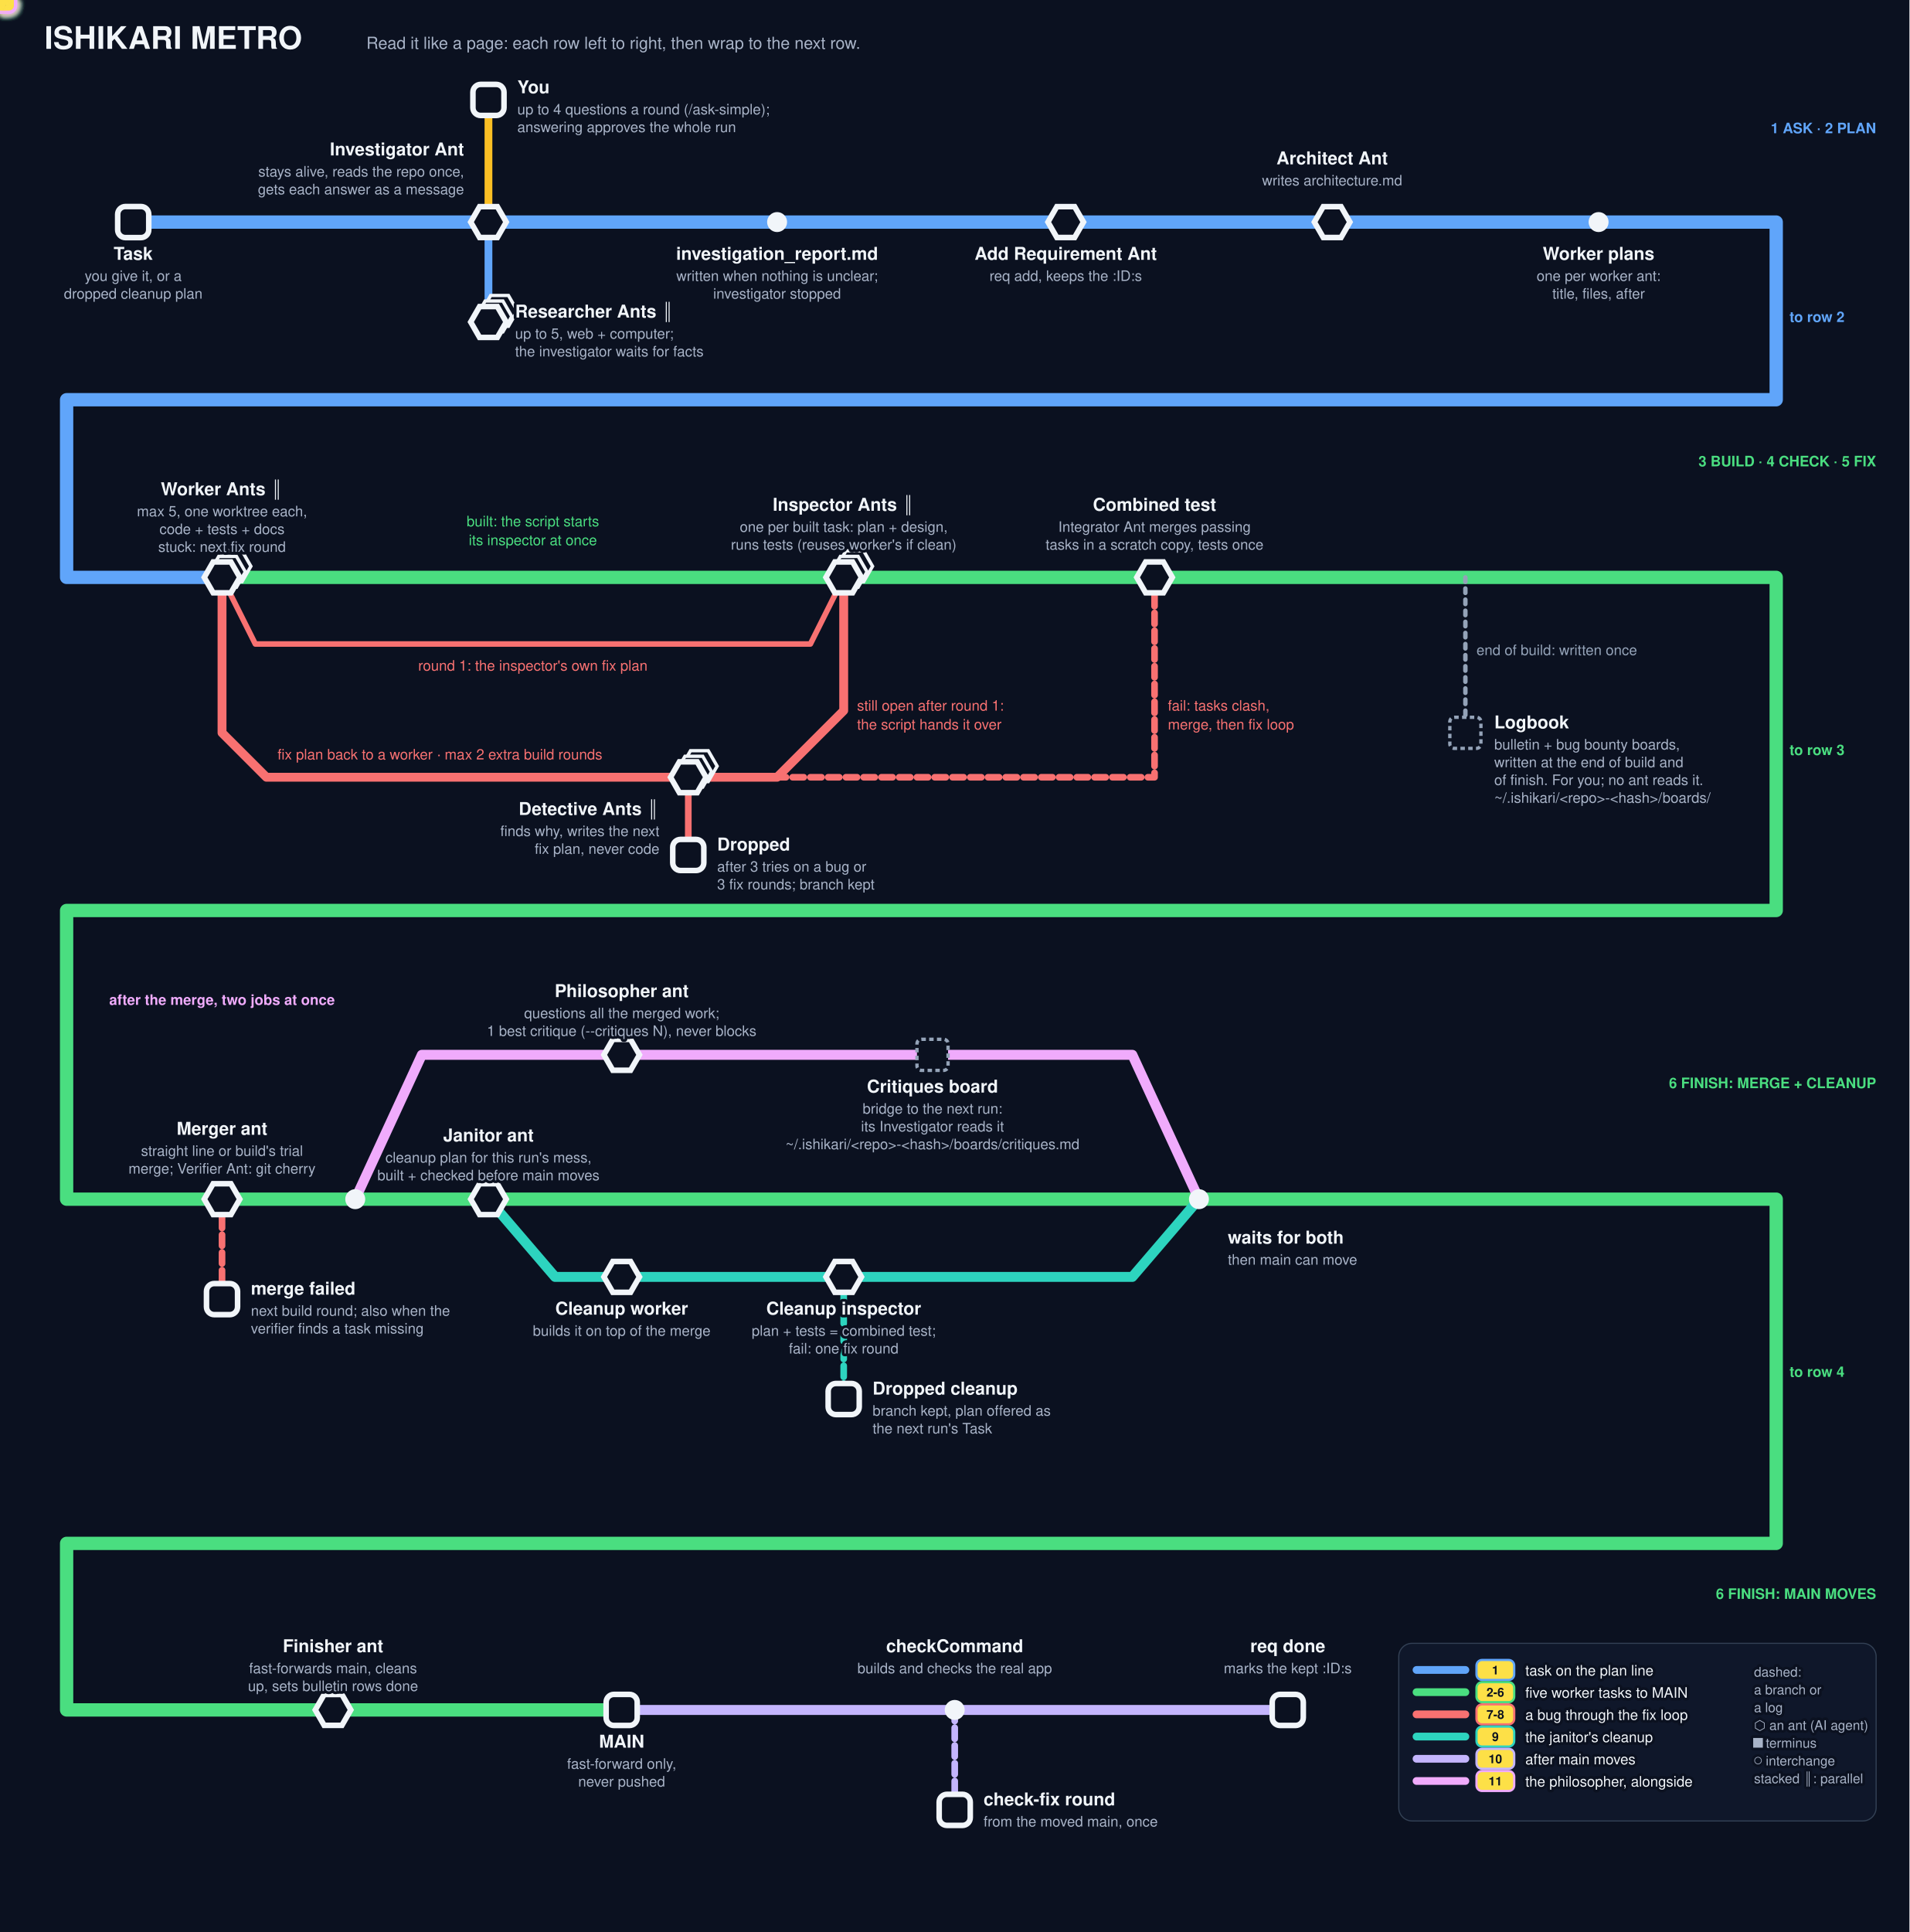
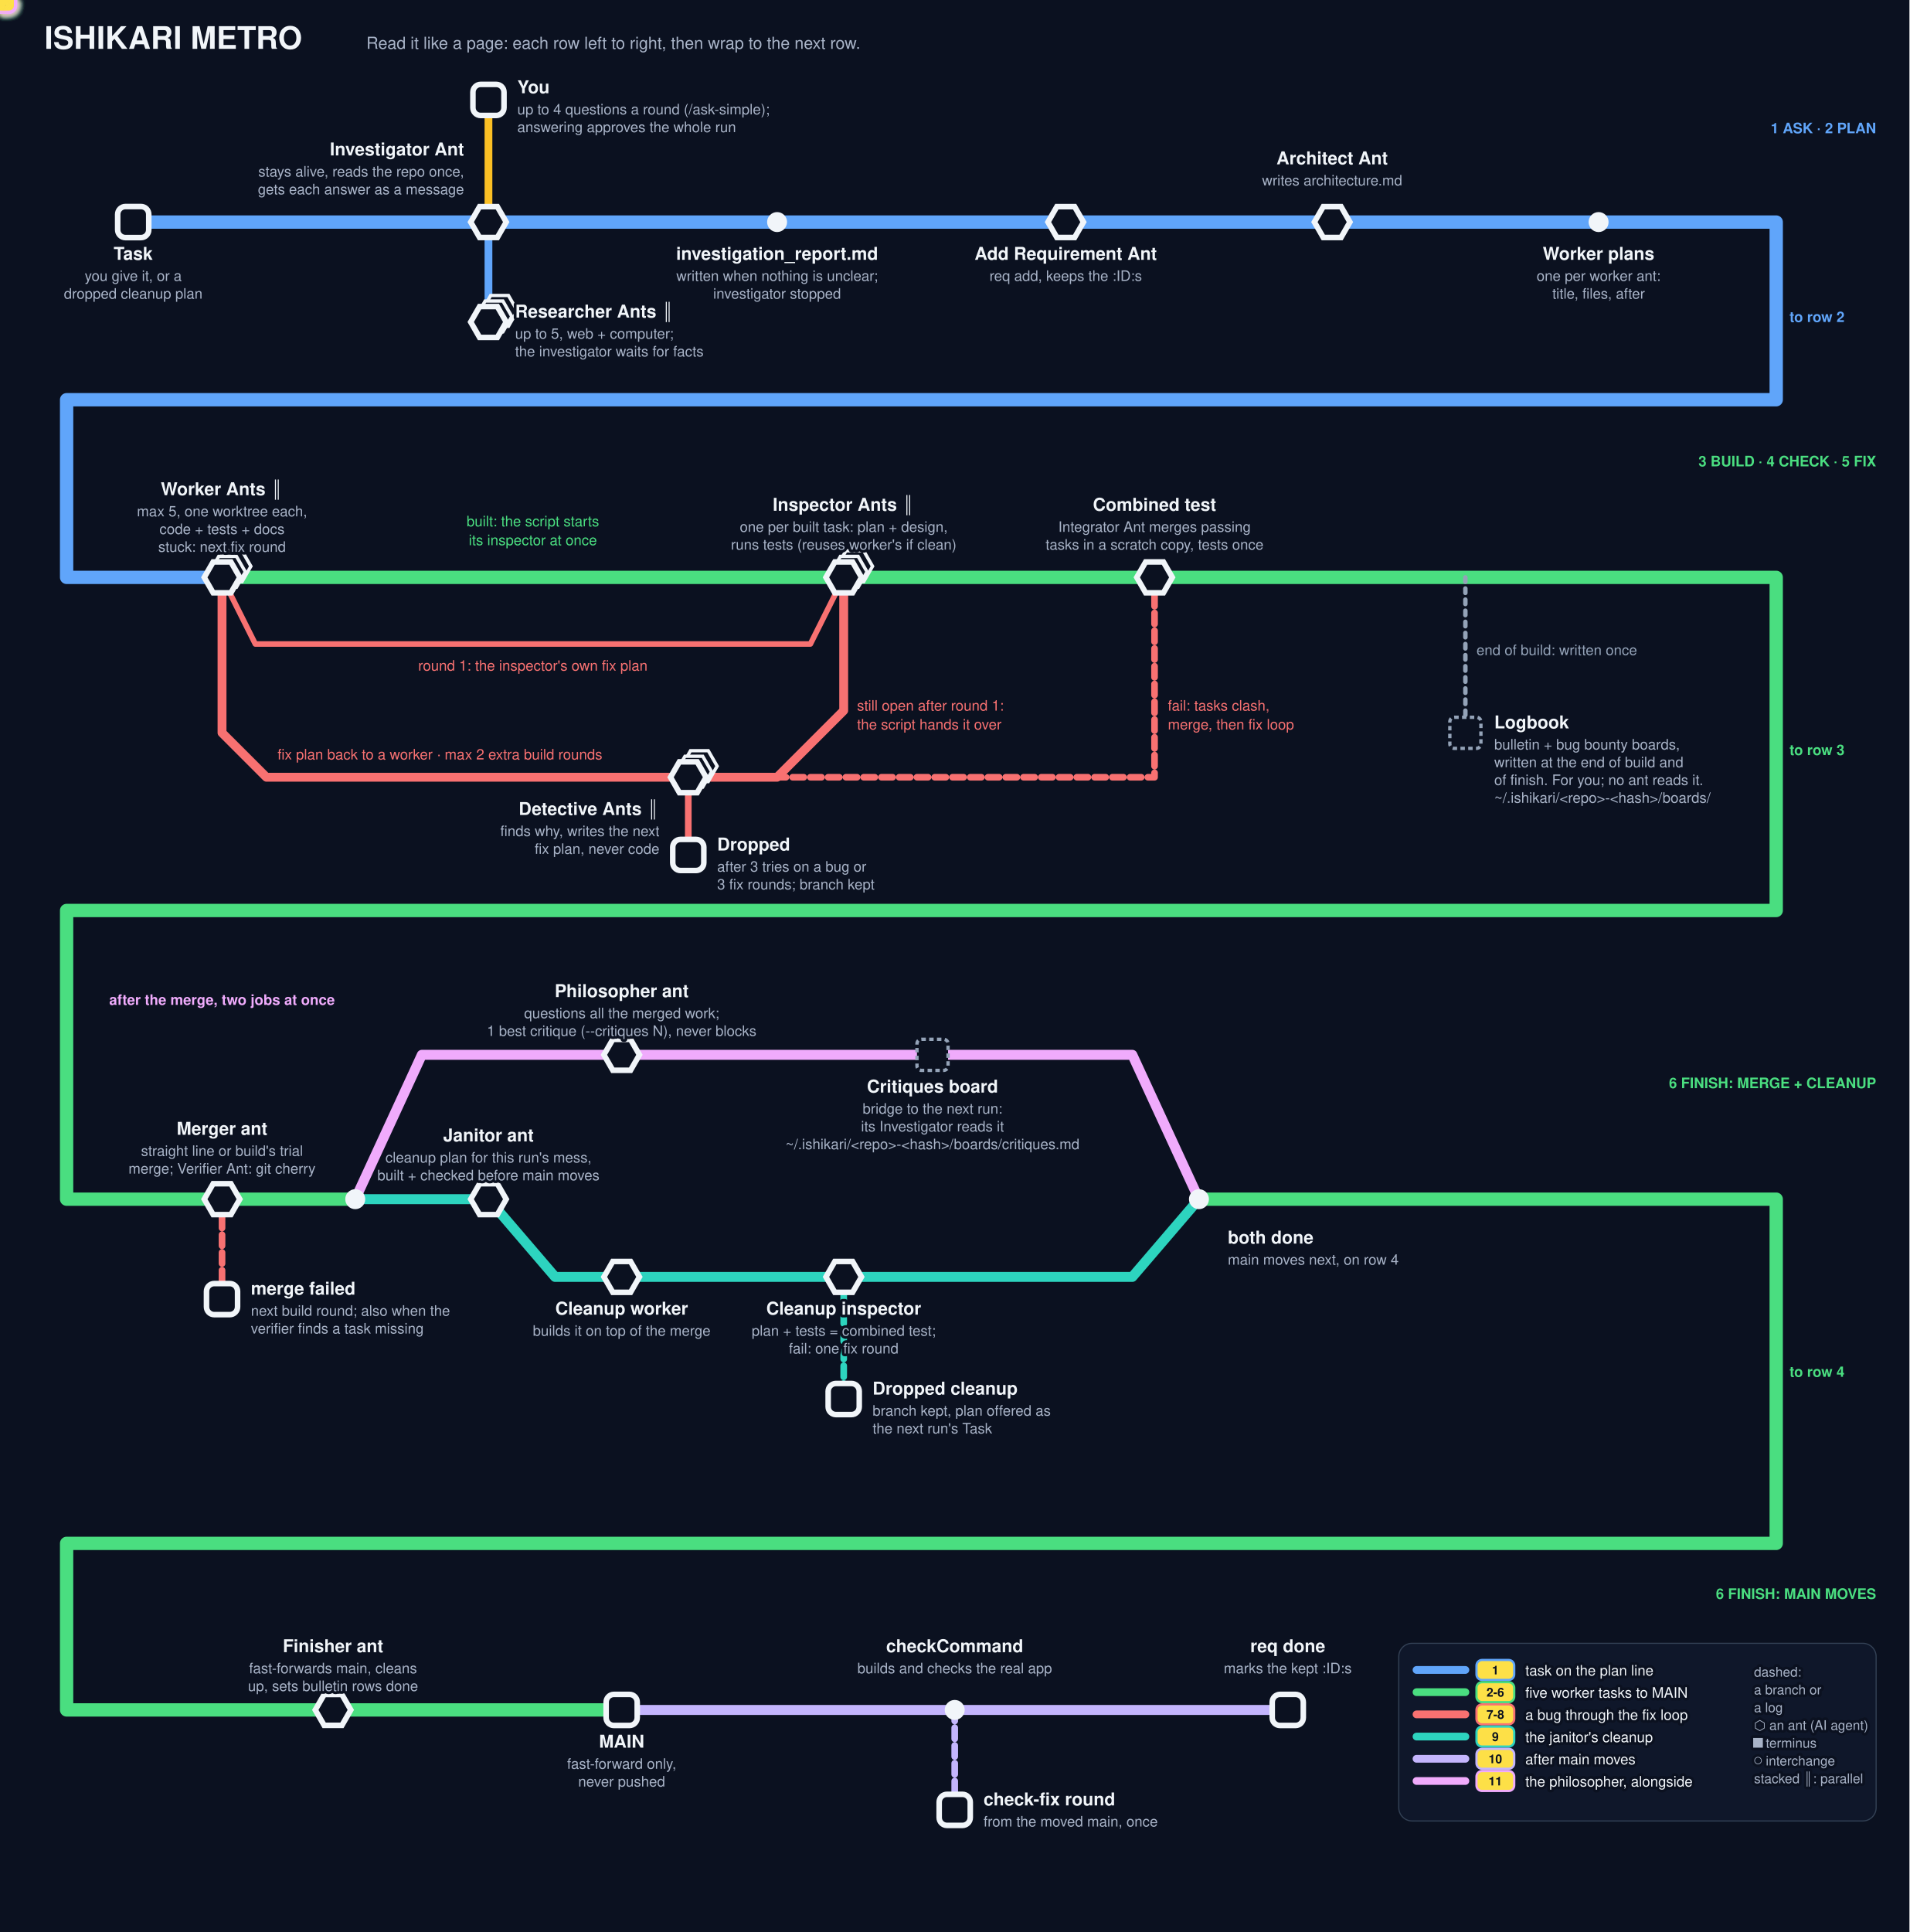
<svg xmlns="http://www.w3.org/2000/svg" viewBox="0 0 1720 1740" width="1720" height="1740" font-family="ui-sans-serif,-apple-system,Helvetica,Arial,sans-serif">
  <defs>
    <filter id="g" x="-100%" y="-100%" width="300%" height="300%">
      <feGaussianBlur stdDeviation="3" result="b" />
      <feMerge>
        <feMergeNode in="b" />
        <feMergeNode in="SourceGraphic" />
      </feMerge>
    </filter>
  </defs>
  <style>.h{paint-order:stroke;stroke:#0B1120;stroke-width:5px;stroke-linejoin:round}.flow{animation:f 1.2s linear infinite}@keyframes f{to{stroke-dashoffset:-32}}</style>
  <rect width="1720" height="1740" fill="#0B1120" />
  <text class="h" x="40" y="44" fill="#F1F5F9" font-size="28" text-anchor="start" font-weight="800">ISHIKARI METRO</text>
  <text class="h" x="330" y="44" fill="#A8B3C7" font-size="15" text-anchor="start" font-weight="400">Read it like a page: each row left to right, then wrap to the next row.</text>
  <text class="h" x="1690" y="120" fill="#60A5FA" font-size="13" text-anchor="end" font-weight="800">1 ASK  ·  2 PLAN</text>
  <text class="h" x="1690" y="420" fill="#4ADE80" font-size="13" text-anchor="end" font-weight="800">3 BUILD  ·  4 CHECK  ·  5 FIX</text>
  <text class="h" x="1690" y="980" fill="#4ADE80" font-size="13" text-anchor="end" font-weight="800">6 FINISH: MERGE + CLEANUP</text>
  <text class="h" x="1690" y="1440" fill="#4ADE80" font-size="13" text-anchor="end" font-weight="800">6 FINISH: MAIN MOVES</text>
  <path id="L-plan" d="M120,200 L1440,200 L1600,200 L1600,360 L60,360 L60,520 L200,520" fill="none" stroke="#60A5FA" stroke-width="12" stroke-linejoin="round" stroke-linecap="round" />
  <path id="L-ask" d="M440,200 L440,90" fill="none" stroke="#FBBF24" stroke-width="7" stroke-linejoin="round" stroke-linecap="round" />
  <path id="L-res" d="M440,200 L440,290" fill="none" stroke="#60A5FA" stroke-width="7" stroke-linejoin="round" stroke-linecap="round" />
-   <path id="L-build" d="M200,520 L1320,520 L1600,520 L1600,820 L60,820 L60,1080 L1600,1080 L1600,1390 L60,1390 L60,1540 L560,1540" fill="none" stroke="#4ADE80" stroke-width="12" stroke-linejoin="round" stroke-linecap="round" />
+   <path id="L-build" d="M200,520 L1320,520 L1600,520 L1600,820 L60,820 L60,1080 L320,1080 L440,1080 L500,1150 L1020,1150 L1080,1080 L1600,1080 L1600,1390 L60,1390 L60,1540 L560,1540" fill="none" stroke="none" stroke-width="12" stroke-linejoin="round" stroke-linecap="round" />
+   <path id="L-g1" d="M200,520 L1320,520 L1600,520 L1600,820 L60,820 L60,1080 L320,1080" fill="none" stroke="#4ADE80" stroke-width="12" stroke-linejoin="round" stroke-linecap="round" />
+   <path id="L-g2" d="M1080,1080 L1600,1080 L1600,1390 L60,1390 L60,1540 L560,1540" fill="none" stroke="#4ADE80" stroke-width="12" stroke-linejoin="round" stroke-linecap="round" />
  <path id="L-bugin" d="M760,520 L760,640 L700,700 L620,700" fill="none" stroke="#F87171" stroke-width="8" stroke-linejoin="round" stroke-linecap="round" />
  <path id="L-clash" d="M1040,520 L1040,700 L620,700" fill="none" stroke="#F87171" stroke-width="6" stroke-linejoin="round" stroke-linecap="round" stroke-dasharray="10 6" class="flow" />
  <path id="L-bugout" d="M620,700 L240,700 L200,660 L200,520" fill="none" stroke="#F87171" stroke-width="8" stroke-linejoin="round" stroke-linecap="round" />
  <path id="L-r1" d="M760,520 L730,580 L230,580 L200,520" fill="none" stroke="#F87171" stroke-width="5" stroke-linejoin="round" stroke-linecap="round" />
  <path id="L-logA" d="M1320,520 L1320,646" fill="none" stroke="#94A3B8" stroke-width="4" stroke-linejoin="round" stroke-linecap="round" stroke-dasharray="4 6" class="flow" />
  <path id="L-drop" d="M620,700 L620,770" fill="none" stroke="#F87171" stroke-width="6" stroke-linejoin="round" stroke-linecap="round" />
  <path id="L-mfail" d="M200,1080 L200,1170" fill="none" stroke="#F87171" stroke-width="6" stroke-linejoin="round" stroke-linecap="round" stroke-dasharray="10 6" class="flow" />
-   <path id="L-tidy" d="M440,1080 L500,1150 L560,1150 L760,1150 L1020,1150 L1080,1080" fill="none" stroke="#2DD4BF" stroke-width="9" stroke-linejoin="round" stroke-linecap="round" />
+   <path id="L-tidy" d="M320,1080 L440,1080 L500,1150 L560,1150 L760,1150 L1020,1150 L1080,1080" fill="none" stroke="#2DD4BF" stroke-width="9" stroke-linejoin="round" stroke-linecap="round" />
  <path id="L-tdrop" d="M760,1150 L760,1260" fill="none" stroke="#2DD4BF" stroke-width="6" stroke-linejoin="round" stroke-linecap="round" stroke-dasharray="10 6" class="flow" />
  <path id="L-phil" d="M320,1080 L380,950 L1020,950 L1080,1080" fill="none" stroke="#F0ABFC" stroke-width="9" stroke-linejoin="round" stroke-linecap="round" />
  <path id="L-after" d="M560,1540 L1160,1540" fill="none" stroke="#C4B5FD" stroke-width="9" stroke-linejoin="round" stroke-linecap="round" />
  <path id="L-cfix" d="M860,1540 L860,1630" fill="none" stroke="#C4B5FD" stroke-width="6" stroke-linejoin="round" stroke-linecap="round" stroke-dasharray="10 6" class="flow" />
  <text class="h" x="1612" y="290" fill="#60A5FA" font-size="13" text-anchor="start" font-weight="700">to row 2</text>
  <text class="h" x="480" y="474" fill="#4ADE80" font-size="13" text-anchor="middle" font-weight="400">built: the script starts</text>
  <text class="h" x="480" y="491" fill="#4ADE80" font-size="13" text-anchor="middle" font-weight="400">its inspector at once</text>
  <text class="h" x="1612" y="680" fill="#4ADE80" font-size="13" text-anchor="start" font-weight="700">to row 3</text>
  <text class="h" x="200" y="905" fill="#F0ABFC" font-size="13" text-anchor="middle" font-weight="700">after the merge, two jobs at once</text>
  <text class="h" x="1612" y="1240" fill="#4ADE80" font-size="13" text-anchor="start" font-weight="700">to row 4</text>
  <text class="h" x="1330" y="590" fill="#94A3B8" font-size="13" text-anchor="start" font-weight="400">end of build: written once</text>
  <text class="h" x="772" y="640" fill="#F87171" font-size="13" text-anchor="start" font-weight="400">still open after round 1:</text>
  <text class="h" x="772" y="657" fill="#F87171" font-size="13" text-anchor="start" font-weight="400">the script hands it over</text>
  <text class="h" x="480" y="604" fill="#F87171" font-size="13" text-anchor="middle" font-weight="400">round 1: the inspector's own fix plan</text>
  <text class="h" x="1052" y="640" fill="#F87171" font-size="13" text-anchor="start" font-weight="400">fail: tasks clash,</text>
  <text class="h" x="1052" y="657" fill="#F87171" font-size="13" text-anchor="start" font-weight="400">merge, then fix loop</text>
  <text class="h" x="250" y="684" fill="#F87171" font-size="13" text-anchor="start" font-weight="400">fix plan back to a worker  ·  max 2 extra build rounds</text>
  <rect x="106" y="186" width="28" height="28" rx="7" fill="#0B1120" stroke="#F1F5F9" stroke-width="5" />
  <text class="h" x="120" y="234" fill="#F1F5F9" font-size="16" text-anchor="middle" font-weight="700">Task</text>
  <text class="h" x="120" y="253" fill="#A8B3C7" font-size="13" text-anchor="middle" font-weight="400">you give it, or a</text>
  <text class="h" x="120" y="269" fill="#A8B3C7" font-size="13" text-anchor="middle" font-weight="400">dropped cleanup plan</text>
  <polygon points="424.0,200.0 432.0,186.1 448.0,186.1 456.0,200.0 448.0,213.9 432.0,213.9" fill="#0B1120" stroke="#F1F5F9" stroke-width="5" />
  <text class="h" x="418" y="140" fill="#F1F5F9" font-size="16" text-anchor="end" font-weight="700">Investigator Ant</text>
  <text class="h" x="418" y="159" fill="#A8B3C7" font-size="13" text-anchor="end" font-weight="400">stays alive, reads the repo once,</text>
  <text class="h" x="418" y="175" fill="#A8B3C7" font-size="13" text-anchor="end" font-weight="400">gets each answer as a message</text>
  <rect x="426" y="76" width="28" height="28" rx="7" fill="#0B1120" stroke="#F1F5F9" stroke-width="5" />
  <text class="h" x="466" y="84" fill="#F1F5F9" font-size="16" text-anchor="start" font-weight="700">You</text>
  <text class="h" x="466" y="103" fill="#A8B3C7" font-size="13" text-anchor="start" font-weight="400">up to 4 questions a round (/ask-simple);</text>
  <text class="h" x="466" y="119" fill="#A8B3C7" font-size="13" text-anchor="start" font-weight="400">answering approves the whole run</text>
  <polygon points="434.0,280.0 442.0,266.1 458.0,266.1 466.0,280.0 458.0,293.9 442.0,293.9" fill="#0B1120" stroke="#F1F5F9" stroke-width="3" />
  <polygon points="429.0,285.0 437.0,271.1 453.0,271.1 461.0,285.0 453.0,298.9 437.0,298.9" fill="#0B1120" stroke="#F1F5F9" stroke-width="3" />
  <polygon points="424.0,290.0 432.0,276.1 448.0,276.1 456.0,290.0 448.0,303.9 432.0,303.9" fill="#0B1120" stroke="#F1F5F9" stroke-width="5" />
  <text class="h" x="464" y="286" fill="#F1F5F9" font-size="16" text-anchor="start" font-weight="700">Researcher Ants  ∥</text>
  <text class="h" x="464" y="305" fill="#A8B3C7" font-size="13" text-anchor="start" font-weight="400">up to 5, web + computer;</text>
  <text class="h" x="464" y="321" fill="#A8B3C7" font-size="13" text-anchor="start" font-weight="400">the investigator waits for facts</text>
  <circle cx="700" cy="200" r="9" fill="#F1F5F9" />
  <text class="h" x="700" y="234" fill="#F1F5F9" font-size="16" text-anchor="middle" font-weight="700">investigation_report.md</text>
  <text class="h" x="700" y="253" fill="#A8B3C7" font-size="13" text-anchor="middle" font-weight="400">written when nothing is unclear;</text>
  <text class="h" x="700" y="269" fill="#A8B3C7" font-size="13" text-anchor="middle" font-weight="400">investigator stopped</text>
  <polygon points="944.0,200.0 952.0,186.1 968.0,186.1 976.0,200.0 968.0,213.9 952.0,213.9" fill="#0B1120" stroke="#F1F5F9" stroke-width="5" />
  <text class="h" x="960" y="234" fill="#F1F5F9" font-size="16" text-anchor="middle" font-weight="700">Add Requirement Ant</text>
  <text class="h" x="960" y="253" fill="#A8B3C7" font-size="13" text-anchor="middle" font-weight="400">req add, keeps the :ID:s</text>
  <polygon points="1184.0,200.0 1192.0,186.1 1208.0,186.1 1216.0,200.0 1208.0,213.9 1192.0,213.9" fill="#0B1120" stroke="#F1F5F9" stroke-width="5" />
  <text class="h" x="1200" y="148" fill="#F1F5F9" font-size="16" text-anchor="middle" font-weight="700">Architect Ant</text>
  <text class="h" x="1200" y="167" fill="#A8B3C7" font-size="13" text-anchor="middle" font-weight="400">writes architecture.md</text>
  <circle cx="1440" cy="200" r="9" fill="#F1F5F9" />
  <text class="h" x="1440" y="234" fill="#F1F5F9" font-size="16" text-anchor="middle" font-weight="700">Worker plans</text>
  <text class="h" x="1440" y="253" fill="#A8B3C7" font-size="13" text-anchor="middle" font-weight="400">one per worker ant:</text>
  <text class="h" x="1440" y="269" fill="#A8B3C7" font-size="13" text-anchor="middle" font-weight="400">title, files, after</text>
  <polygon points="194.0,510.0 202.0,496.1 218.0,496.1 226.0,510.0 218.0,523.9 202.0,523.9" fill="#0B1120" stroke="#F1F5F9" stroke-width="3" />
  <polygon points="189.0,515.0 197.0,501.1 213.0,501.1 221.0,515.0 213.0,528.9 197.0,528.9" fill="#0B1120" stroke="#F1F5F9" stroke-width="3" />
  <polygon points="184.0,520.0 192.0,506.1 208.0,506.1 216.0,520.0 208.0,533.9 192.0,533.9" fill="#0B1120" stroke="#F1F5F9" stroke-width="5" />
  <text class="h" x="200" y="446" fill="#F1F5F9" font-size="16" text-anchor="middle" font-weight="700">Worker Ants  ∥</text>
  <text class="h" x="200" y="465" fill="#A8B3C7" font-size="13" text-anchor="middle" font-weight="400">max 5, one worktree each,</text>
  <text class="h" x="200" y="481" fill="#A8B3C7" font-size="13" text-anchor="middle" font-weight="400">code + tests + docs</text>
  <text class="h" x="200" y="497" fill="#A8B3C7" font-size="13" text-anchor="middle" font-weight="400">stuck: next fix round</text>
  <polygon points="754.0,510.0 762.0,496.1 778.0,496.1 786.0,510.0 778.0,523.9 762.0,523.9" fill="#0B1120" stroke="#F1F5F9" stroke-width="3" />
  <polygon points="749.0,515.0 757.0,501.1 773.0,501.1 781.0,515.0 773.0,528.9 757.0,528.9" fill="#0B1120" stroke="#F1F5F9" stroke-width="3" />
  <polygon points="744.0,520.0 752.0,506.1 768.0,506.1 776.0,520.0 768.0,533.9 752.0,533.9" fill="#0B1120" stroke="#F1F5F9" stroke-width="5" />
  <text class="h" x="760" y="460" fill="#F1F5F9" font-size="16" text-anchor="middle" font-weight="700">Inspector Ants  ∥</text>
  <text class="h" x="760" y="479" fill="#A8B3C7" font-size="13" text-anchor="middle" font-weight="400">one per built task: plan + design,</text>
  <text class="h" x="760" y="495" fill="#A8B3C7" font-size="13" text-anchor="middle" font-weight="400">runs tests (reuses worker's if clean)</text>
  <polygon points="1024.0,520.0 1032.0,506.1 1048.0,506.1 1056.0,520.0 1048.0,533.9 1032.0,533.9" fill="#0B1120" stroke="#F1F5F9" stroke-width="5" />
  <text class="h" x="1040" y="460" fill="#F1F5F9" font-size="16" text-anchor="middle" font-weight="700">Combined test</text>
  <text class="h" x="1040" y="479" fill="#A8B3C7" font-size="13" text-anchor="middle" font-weight="400">Integrator Ant merges passing</text>
  <text class="h" x="1040" y="495" fill="#A8B3C7" font-size="13" text-anchor="middle" font-weight="400">tasks in a scratch copy, tests once</text>
  <rect x="1306" y="646" width="28" height="28" rx="4" fill="#0B1120" stroke="#94A3B8" stroke-width="3" stroke-dasharray="4 3" />
  <text class="h" x="1346" y="656" fill="#F1F5F9" font-size="16" text-anchor="start" font-weight="700">Logbook</text>
  <text class="h" x="1346" y="675" fill="#A8B3C7" font-size="13" text-anchor="start" font-weight="400">bulletin + bug bounty boards,</text>
  <text class="h" x="1346" y="691" fill="#A8B3C7" font-size="13" text-anchor="start" font-weight="400">written at the end of build and</text>
  <text class="h" x="1346" y="707" fill="#A8B3C7" font-size="13" text-anchor="start" font-weight="400">of finish. For you; no ant reads it.</text>
  <text class="h" x="1346" y="723" fill="#A8B3C7" font-size="13" text-anchor="start" font-weight="400">~/.ishikari/&lt;repo&gt;-&lt;hash&gt;/boards/</text>
  <polygon points="614.0,690.0 622.0,676.1 638.0,676.1 646.0,690.0 638.0,703.9 622.0,703.9" fill="#0B1120" stroke="#F1F5F9" stroke-width="3" />
  <polygon points="609.0,695.0 617.0,681.1 633.0,681.1 641.0,695.0 633.0,708.9 617.0,708.9" fill="#0B1120" stroke="#F1F5F9" stroke-width="3" />
  <polygon points="604.0,700.0 612.0,686.1 628.0,686.1 636.0,700.0 628.0,713.9 612.0,713.9" fill="#0B1120" stroke="#F1F5F9" stroke-width="5" />
  <text class="h" x="594" y="734" fill="#F1F5F9" font-size="16" text-anchor="end" font-weight="700">Detective Ants  ∥</text>
  <text class="h" x="594" y="753" fill="#A8B3C7" font-size="13" text-anchor="end" font-weight="400">finds why, writes the next</text>
  <text class="h" x="594" y="769" fill="#A8B3C7" font-size="13" text-anchor="end" font-weight="400">fix plan, never code</text>
  <rect x="606" y="756" width="28" height="28" rx="7" fill="#0B1120" stroke="#F1F5F9" stroke-width="5" />
  <text class="h" x="646" y="766" fill="#F1F5F9" font-size="16" text-anchor="start" font-weight="700">Dropped</text>
  <text class="h" x="646" y="785" fill="#A8B3C7" font-size="13" text-anchor="start" font-weight="400">after 3 tries on a bug or</text>
  <text class="h" x="646" y="801" fill="#A8B3C7" font-size="13" text-anchor="start" font-weight="400">3 fix rounds; branch kept</text>
  <polygon points="184.0,1080.0 192.0,1066.1 208.0,1066.1 216.0,1080.0 208.0,1093.9 192.0,1093.9" fill="#0B1120" stroke="#F1F5F9" stroke-width="5" />
  <text class="h" x="200" y="1022" fill="#F1F5F9" font-size="16" text-anchor="middle" font-weight="700">Merger ant</text>
  <text class="h" x="200" y="1041" fill="#A8B3C7" font-size="13" text-anchor="middle" font-weight="400">straight line or build's trial</text>
  <text class="h" x="200" y="1057" fill="#A8B3C7" font-size="13" text-anchor="middle" font-weight="400">merge; Verifier Ant: git cherry</text>
  <rect x="186" y="1156" width="28" height="28" rx="7" fill="#0B1120" stroke="#F1F5F9" stroke-width="5" />
  <text class="h" x="226" y="1166" fill="#F1F5F9" font-size="16" text-anchor="start" font-weight="700">merge failed</text>
  <text class="h" x="226" y="1185" fill="#A8B3C7" font-size="13" text-anchor="start" font-weight="400">next build round; also when the</text>
  <text class="h" x="226" y="1201" fill="#A8B3C7" font-size="13" text-anchor="start" font-weight="400">verifier finds a task missing</text>
  <polygon points="424.0,1080.0 432.0,1066.1 448.0,1066.1 456.0,1080.0 448.0,1093.9 432.0,1093.9" fill="#0B1120" stroke="#F1F5F9" stroke-width="5" />
  <text class="h" x="440" y="1028" fill="#F1F5F9" font-size="16" text-anchor="middle" font-weight="700">Janitor ant</text>
  <text class="h" x="440" y="1047" fill="#A8B3C7" font-size="13" text-anchor="middle" font-weight="400">cleanup plan for this run's mess,</text>
  <text class="h" x="440" y="1063" fill="#A8B3C7" font-size="13" text-anchor="middle" font-weight="400">built + checked before main moves</text>
  <polygon points="544.0,1150.0 552.0,1136.1 568.0,1136.1 576.0,1150.0 568.0,1163.9 552.0,1163.9" fill="#0B1120" stroke="#F1F5F9" stroke-width="5" />
  <text class="h" x="560" y="1184" fill="#F1F5F9" font-size="16" text-anchor="middle" font-weight="700">Cleanup worker</text>
  <text class="h" x="560" y="1203" fill="#A8B3C7" font-size="13" text-anchor="middle" font-weight="400">builds it on top of the merge</text>
  <polygon points="744.0,1150.0 752.0,1136.1 768.0,1136.1 776.0,1150.0 768.0,1163.9 752.0,1163.9" fill="#0B1120" stroke="#F1F5F9" stroke-width="5" />
  <text class="h" x="760" y="1184" fill="#F1F5F9" font-size="16" text-anchor="middle" font-weight="700">Cleanup inspector</text>
  <text class="h" x="760" y="1203" fill="#A8B3C7" font-size="13" text-anchor="middle" font-weight="400">plan + tests = combined test;</text>
  <text class="h" x="760" y="1219" fill="#A8B3C7" font-size="13" text-anchor="middle" font-weight="400">fail: one fix round</text>
  <rect x="746" y="1246" width="28" height="28" rx="7" fill="#0B1120" stroke="#F1F5F9" stroke-width="5" />
  <text class="h" x="786" y="1256" fill="#F1F5F9" font-size="16" text-anchor="start" font-weight="700">Dropped cleanup</text>
  <text class="h" x="786" y="1275" fill="#A8B3C7" font-size="13" text-anchor="start" font-weight="400">branch kept, plan offered as</text>
  <text class="h" x="786" y="1291" fill="#A8B3C7" font-size="13" text-anchor="start" font-weight="400">the next run's Task</text>
  <circle cx="320" cy="1080" r="9" fill="#F1F5F9" />
  <text class="h" x="320" y="1028" fill="#F1F5F9" font-size="16" text-anchor="middle" font-weight="700" />
  <polygon points="544.0,950.0 552.0,936.1 568.0,936.1 576.0,950.0 568.0,963.9 552.0,963.9" fill="#0B1120" stroke="#F1F5F9" stroke-width="5" />
  <text class="h" x="560" y="898" fill="#F1F5F9" font-size="16" text-anchor="middle" font-weight="700">Philosopher ant</text>
  <text class="h" x="560" y="917" fill="#A8B3C7" font-size="13" text-anchor="middle" font-weight="400">questions all the merged work;</text>
  <text class="h" x="560" y="933" fill="#A8B3C7" font-size="13" text-anchor="middle" font-weight="400">1 best critique (--critiques N), never blocks</text>
  <rect x="826" y="936" width="28" height="28" rx="4" fill="#0B1120" stroke="#94A3B8" stroke-width="3" stroke-dasharray="4 3" />
  <text class="h" x="840" y="984" fill="#F1F5F9" font-size="16" text-anchor="middle" font-weight="700">Critiques board</text>
  <text class="h" x="840" y="1003" fill="#A8B3C7" font-size="13" text-anchor="middle" font-weight="400">bridge to the next run:</text>
  <text class="h" x="840" y="1019" fill="#A8B3C7" font-size="13" text-anchor="middle" font-weight="400">its Investigator reads it</text>
  <text class="h" x="840" y="1035" fill="#A8B3C7" font-size="13" text-anchor="middle" font-weight="400">~/.ishikari/&lt;repo&gt;-&lt;hash&gt;/boards/critiques.md</text>
  <circle cx="1080" cy="1080" r="9" fill="#F1F5F9" />
-   <text class="h" x="1106" y="1120" fill="#F1F5F9" font-size="16" text-anchor="start" font-weight="700">waits for both</text>
-   <text class="h" x="1106" y="1139" fill="#A8B3C7" font-size="13" text-anchor="start" font-weight="400">then main can move</text>
+   <text class="h" x="1106" y="1120" fill="#F1F5F9" font-size="16" text-anchor="start" font-weight="700">both done</text>
+   <text class="h" x="1106" y="1139" fill="#A8B3C7" font-size="13" text-anchor="start" font-weight="400">main moves next, on row 4</text>
  <polygon points="284.0,1540.0 292.0,1526.1 308.0,1526.1 316.0,1540.0 308.0,1553.9 292.0,1553.9" fill="#0B1120" stroke="#F1F5F9" stroke-width="5" />
  <text class="h" x="300" y="1488" fill="#F1F5F9" font-size="16" text-anchor="middle" font-weight="700">Finisher ant</text>
  <text class="h" x="300" y="1507" fill="#A8B3C7" font-size="13" text-anchor="middle" font-weight="400">fast-forwards main, cleans</text>
  <text class="h" x="300" y="1523" fill="#A8B3C7" font-size="13" text-anchor="middle" font-weight="400">up, sets bulletin rows done</text>
  <rect x="546" y="1526" width="28" height="28" rx="7" fill="#0B1120" stroke="#F1F5F9" stroke-width="5" />
  <text class="h" x="560" y="1574" fill="#F1F5F9" font-size="16" text-anchor="middle" font-weight="700">MAIN</text>
  <text class="h" x="560" y="1593" fill="#A8B3C7" font-size="13" text-anchor="middle" font-weight="400">fast-forward only,</text>
  <text class="h" x="560" y="1609" fill="#A8B3C7" font-size="13" text-anchor="middle" font-weight="400">never pushed</text>
  <circle cx="860" cy="1540" r="9" fill="#F1F5F9" />
  <text class="h" x="860" y="1488" fill="#F1F5F9" font-size="16" text-anchor="middle" font-weight="700">checkCommand</text>
  <text class="h" x="860" y="1507" fill="#A8B3C7" font-size="13" text-anchor="middle" font-weight="400">builds and checks the real app</text>
  <rect x="846" y="1616" width="28" height="28" rx="7" fill="#0B1120" stroke="#F1F5F9" stroke-width="5" />
  <text class="h" x="886" y="1626" fill="#F1F5F9" font-size="16" text-anchor="start" font-weight="700">check-fix round</text>
  <text class="h" x="886" y="1645" fill="#A8B3C7" font-size="13" text-anchor="start" font-weight="400">from the moved main, once</text>
  <rect x="1146" y="1526" width="28" height="28" rx="7" fill="#0B1120" stroke="#F1F5F9" stroke-width="5" />
  <text class="h" x="1160" y="1488" fill="#F1F5F9" font-size="16" text-anchor="middle" font-weight="700">req done</text>
  <text class="h" x="1160" y="1507" fill="#A8B3C7" font-size="13" text-anchor="middle" font-weight="400">marks the kept :ID:s</text>
  <g filter="url(#g)">
    <rect x="-14" y="-11" width="28" height="22" rx="6" fill="#FDE047" stroke="#60A5FA" stroke-width="3" />
    <text y="5" font-size="14" font-weight="800" fill="#0B1120" text-anchor="middle">1</text>
    <animateMotion dur="20s" begin="0s" repeatCount="indefinite">
      <mpath href="#L-plan" />
    </animateMotion>
  </g>
  <g filter="url(#g)">
    <rect x="-14" y="-11" width="28" height="22" rx="6" fill="#FDE047" stroke="#4ADE80" stroke-width="3" />
    <text y="5" font-size="14" font-weight="800" fill="#0B1120" text-anchor="middle">2</text>
    <animateMotion dur="28s" begin="0s" repeatCount="indefinite">
      <mpath href="#L-build" />
    </animateMotion>
  </g>
  <g filter="url(#g)">
    <rect x="-14" y="-11" width="28" height="22" rx="6" fill="#FDE047" stroke="#4ADE80" stroke-width="3" />
    <text y="5" font-size="14" font-weight="800" fill="#0B1120" text-anchor="middle">3</text>
    <animateMotion dur="28s" begin="-5.6s" repeatCount="indefinite">
      <mpath href="#L-build" />
    </animateMotion>
  </g>
  <g filter="url(#g)">
    <rect x="-14" y="-11" width="28" height="22" rx="6" fill="#FDE047" stroke="#4ADE80" stroke-width="3" />
    <text y="5" font-size="14" font-weight="800" fill="#0B1120" text-anchor="middle">4</text>
    <animateMotion dur="28s" begin="-11.2s" repeatCount="indefinite">
      <mpath href="#L-build" />
    </animateMotion>
  </g>
  <g filter="url(#g)">
    <rect x="-14" y="-11" width="28" height="22" rx="6" fill="#FDE047" stroke="#4ADE80" stroke-width="3" />
    <text y="5" font-size="14" font-weight="800" fill="#0B1120" text-anchor="middle">5</text>
    <animateMotion dur="28s" begin="-16.8s" repeatCount="indefinite">
      <mpath href="#L-build" />
    </animateMotion>
  </g>
  <g filter="url(#g)">
    <rect x="-14" y="-11" width="28" height="22" rx="6" fill="#FDE047" stroke="#4ADE80" stroke-width="3" />
    <text y="5" font-size="14" font-weight="800" fill="#0B1120" text-anchor="middle">6</text>
    <animateMotion dur="28s" begin="-22.4s" repeatCount="indefinite">
      <mpath href="#L-build" />
    </animateMotion>
  </g>
  <g filter="url(#g)">
    <rect x="-14" y="-11" width="28" height="22" rx="6" fill="#FDE047" stroke="#F87171" stroke-width="3" />
    <text y="5" font-size="14" font-weight="800" fill="#0B1120" text-anchor="middle">7</text>
    <animateMotion dur="5s" begin="0s" repeatCount="indefinite">
      <mpath href="#L-bugin" />
    </animateMotion>
  </g>
  <g filter="url(#g)">
    <rect x="-14" y="-11" width="28" height="22" rx="6" fill="#FDE047" stroke="#F87171" stroke-width="3" />
    <text y="5" font-size="14" font-weight="800" fill="#0B1120" text-anchor="middle">8</text>
    <animateMotion dur="8s" begin="0s" repeatCount="indefinite">
      <mpath href="#L-bugout" />
    </animateMotion>
  </g>
  <g filter="url(#g)">
    <rect x="-14" y="-11" width="28" height="22" rx="6" fill="#FDE047" stroke="#2DD4BF" stroke-width="3" />
    <text y="5" font-size="14" font-weight="800" fill="#0B1120" text-anchor="middle">9</text>
    <animateMotion dur="8s" begin="0s" repeatCount="indefinite">
      <mpath href="#L-tidy" />
    </animateMotion>
  </g>
  <g filter="url(#g)">
    <rect x="-14" y="-11" width="28" height="22" rx="6" fill="#FDE047" stroke="#C4B5FD" stroke-width="3" />
    <text y="5" font-size="14" font-weight="800" fill="#0B1120" text-anchor="middle">10</text>
    <animateMotion dur="5s" begin="0s" repeatCount="indefinite">
      <mpath href="#L-after" />
    </animateMotion>
  </g>
  <g filter="url(#g)">
    <rect x="-14" y="-11" width="28" height="22" rx="6" fill="#FDE047" stroke="#F0ABFC" stroke-width="3" />
    <text y="5" font-size="14" font-weight="800" fill="#0B1120" text-anchor="middle">11</text>
    <animateMotion dur="8s" begin="0s" repeatCount="indefinite">
      <mpath href="#L-phil" />
    </animateMotion>
  </g>
  <circle r="7" fill="#FDE047" filter="url(#g)">
    <animateMotion dur="6s" repeatCount="indefinite" keyPoints="0;1;0" keyTimes="0;0.5;1" calcMode="linear">
      <mpath href="#L-ask" />
    </animateMotion>
  </circle>
  <circle r="7" fill="#FDE047" filter="url(#g)">
    <animateMotion dur="5s" repeatCount="indefinite" keyPoints="0;1;0" keyTimes="0;0.5;1" calcMode="linear">
      <mpath href="#L-res" />
    </animateMotion>
  </circle>
  <rect x="1260" y="1480" width="430" height="160" rx="12" fill="#0F172A" stroke="#334155" />
  <line x1="1276" y1="1504" x2="1320" y2="1504" stroke="#60A5FA" stroke-width="7" stroke-linecap="round" />
  <rect x="1330" y="1495" width="34" height="18" rx="5" fill="#FDE047" stroke="#60A5FA" stroke-width="2" />
  <text x="1347" y="1508" font-size="11" font-weight="800" fill="#0B1120" text-anchor="middle">1</text>
  <text class="h" x="1374" y="1509" fill="#F1F5F9" font-size="13" text-anchor="start" font-weight="400">task on the plan line</text>
  <line x1="1276" y1="1524" x2="1320" y2="1524" stroke="#4ADE80" stroke-width="7" stroke-linecap="round" />
  <rect x="1330" y="1515" width="34" height="18" rx="5" fill="#FDE047" stroke="#4ADE80" stroke-width="2" />
  <text x="1347" y="1528" font-size="11" font-weight="800" fill="#0B1120" text-anchor="middle">2-6</text>
  <text class="h" x="1374" y="1529" fill="#F1F5F9" font-size="13" text-anchor="start" font-weight="400">five worker tasks to MAIN</text>
  <line x1="1276" y1="1544" x2="1320" y2="1544" stroke="#F87171" stroke-width="7" stroke-linecap="round" />
  <rect x="1330" y="1535" width="34" height="18" rx="5" fill="#FDE047" stroke="#F87171" stroke-width="2" />
  <text x="1347" y="1548" font-size="11" font-weight="800" fill="#0B1120" text-anchor="middle">7-8</text>
  <text class="h" x="1374" y="1549" fill="#F1F5F9" font-size="13" text-anchor="start" font-weight="400">a bug through the fix loop</text>
  <line x1="1276" y1="1564" x2="1320" y2="1564" stroke="#2DD4BF" stroke-width="7" stroke-linecap="round" />
  <rect x="1330" y="1555" width="34" height="18" rx="5" fill="#FDE047" stroke="#2DD4BF" stroke-width="2" />
  <text x="1347" y="1568" font-size="11" font-weight="800" fill="#0B1120" text-anchor="middle">9</text>
  <text class="h" x="1374" y="1569" fill="#F1F5F9" font-size="13" text-anchor="start" font-weight="400">the janitor's cleanup</text>
  <line x1="1276" y1="1584" x2="1320" y2="1584" stroke="#C4B5FD" stroke-width="7" stroke-linecap="round" />
  <rect x="1330" y="1575" width="34" height="18" rx="5" fill="#FDE047" stroke="#C4B5FD" stroke-width="2" />
  <text x="1347" y="1588" font-size="11" font-weight="800" fill="#0B1120" text-anchor="middle">10</text>
  <text class="h" x="1374" y="1589" fill="#F1F5F9" font-size="13" text-anchor="start" font-weight="400">after main moves</text>
  <line x1="1276" y1="1604" x2="1320" y2="1604" stroke="#F0ABFC" stroke-width="7" stroke-linecap="round" />
  <rect x="1330" y="1595" width="34" height="18" rx="5" fill="#FDE047" stroke="#F0ABFC" stroke-width="2" />
  <text x="1347" y="1608" font-size="11" font-weight="800" fill="#0B1120" text-anchor="middle">11</text>
  <text class="h" x="1374" y="1609" fill="#F1F5F9" font-size="13" text-anchor="start" font-weight="400">the philosopher, alongside</text>
  <text class="h" x="1580" y="1510" fill="#A8B3C7" font-size="12" text-anchor="start" font-weight="400">dashed:</text>
  <text class="h" x="1580" y="1526" fill="#A8B3C7" font-size="12" text-anchor="start" font-weight="400">a branch or</text>
  <text class="h" x="1580" y="1542" fill="#A8B3C7" font-size="12" text-anchor="start" font-weight="400">a log</text>
  <text class="h" x="1580" y="1558" fill="#A8B3C7" font-size="12" text-anchor="start" font-weight="400">⬡ an ant (AI agent)</text>
  <text class="h" x="1580" y="1574" fill="#A8B3C7" font-size="12" text-anchor="start" font-weight="400">■ terminus</text>
  <text class="h" x="1580" y="1590" fill="#A8B3C7" font-size="12" text-anchor="start" font-weight="400">○ interchange</text>
  <text class="h" x="1580" y="1606" fill="#A8B3C7" font-size="12" text-anchor="start" font-weight="400">stacked ∥: parallel</text>
</svg>
